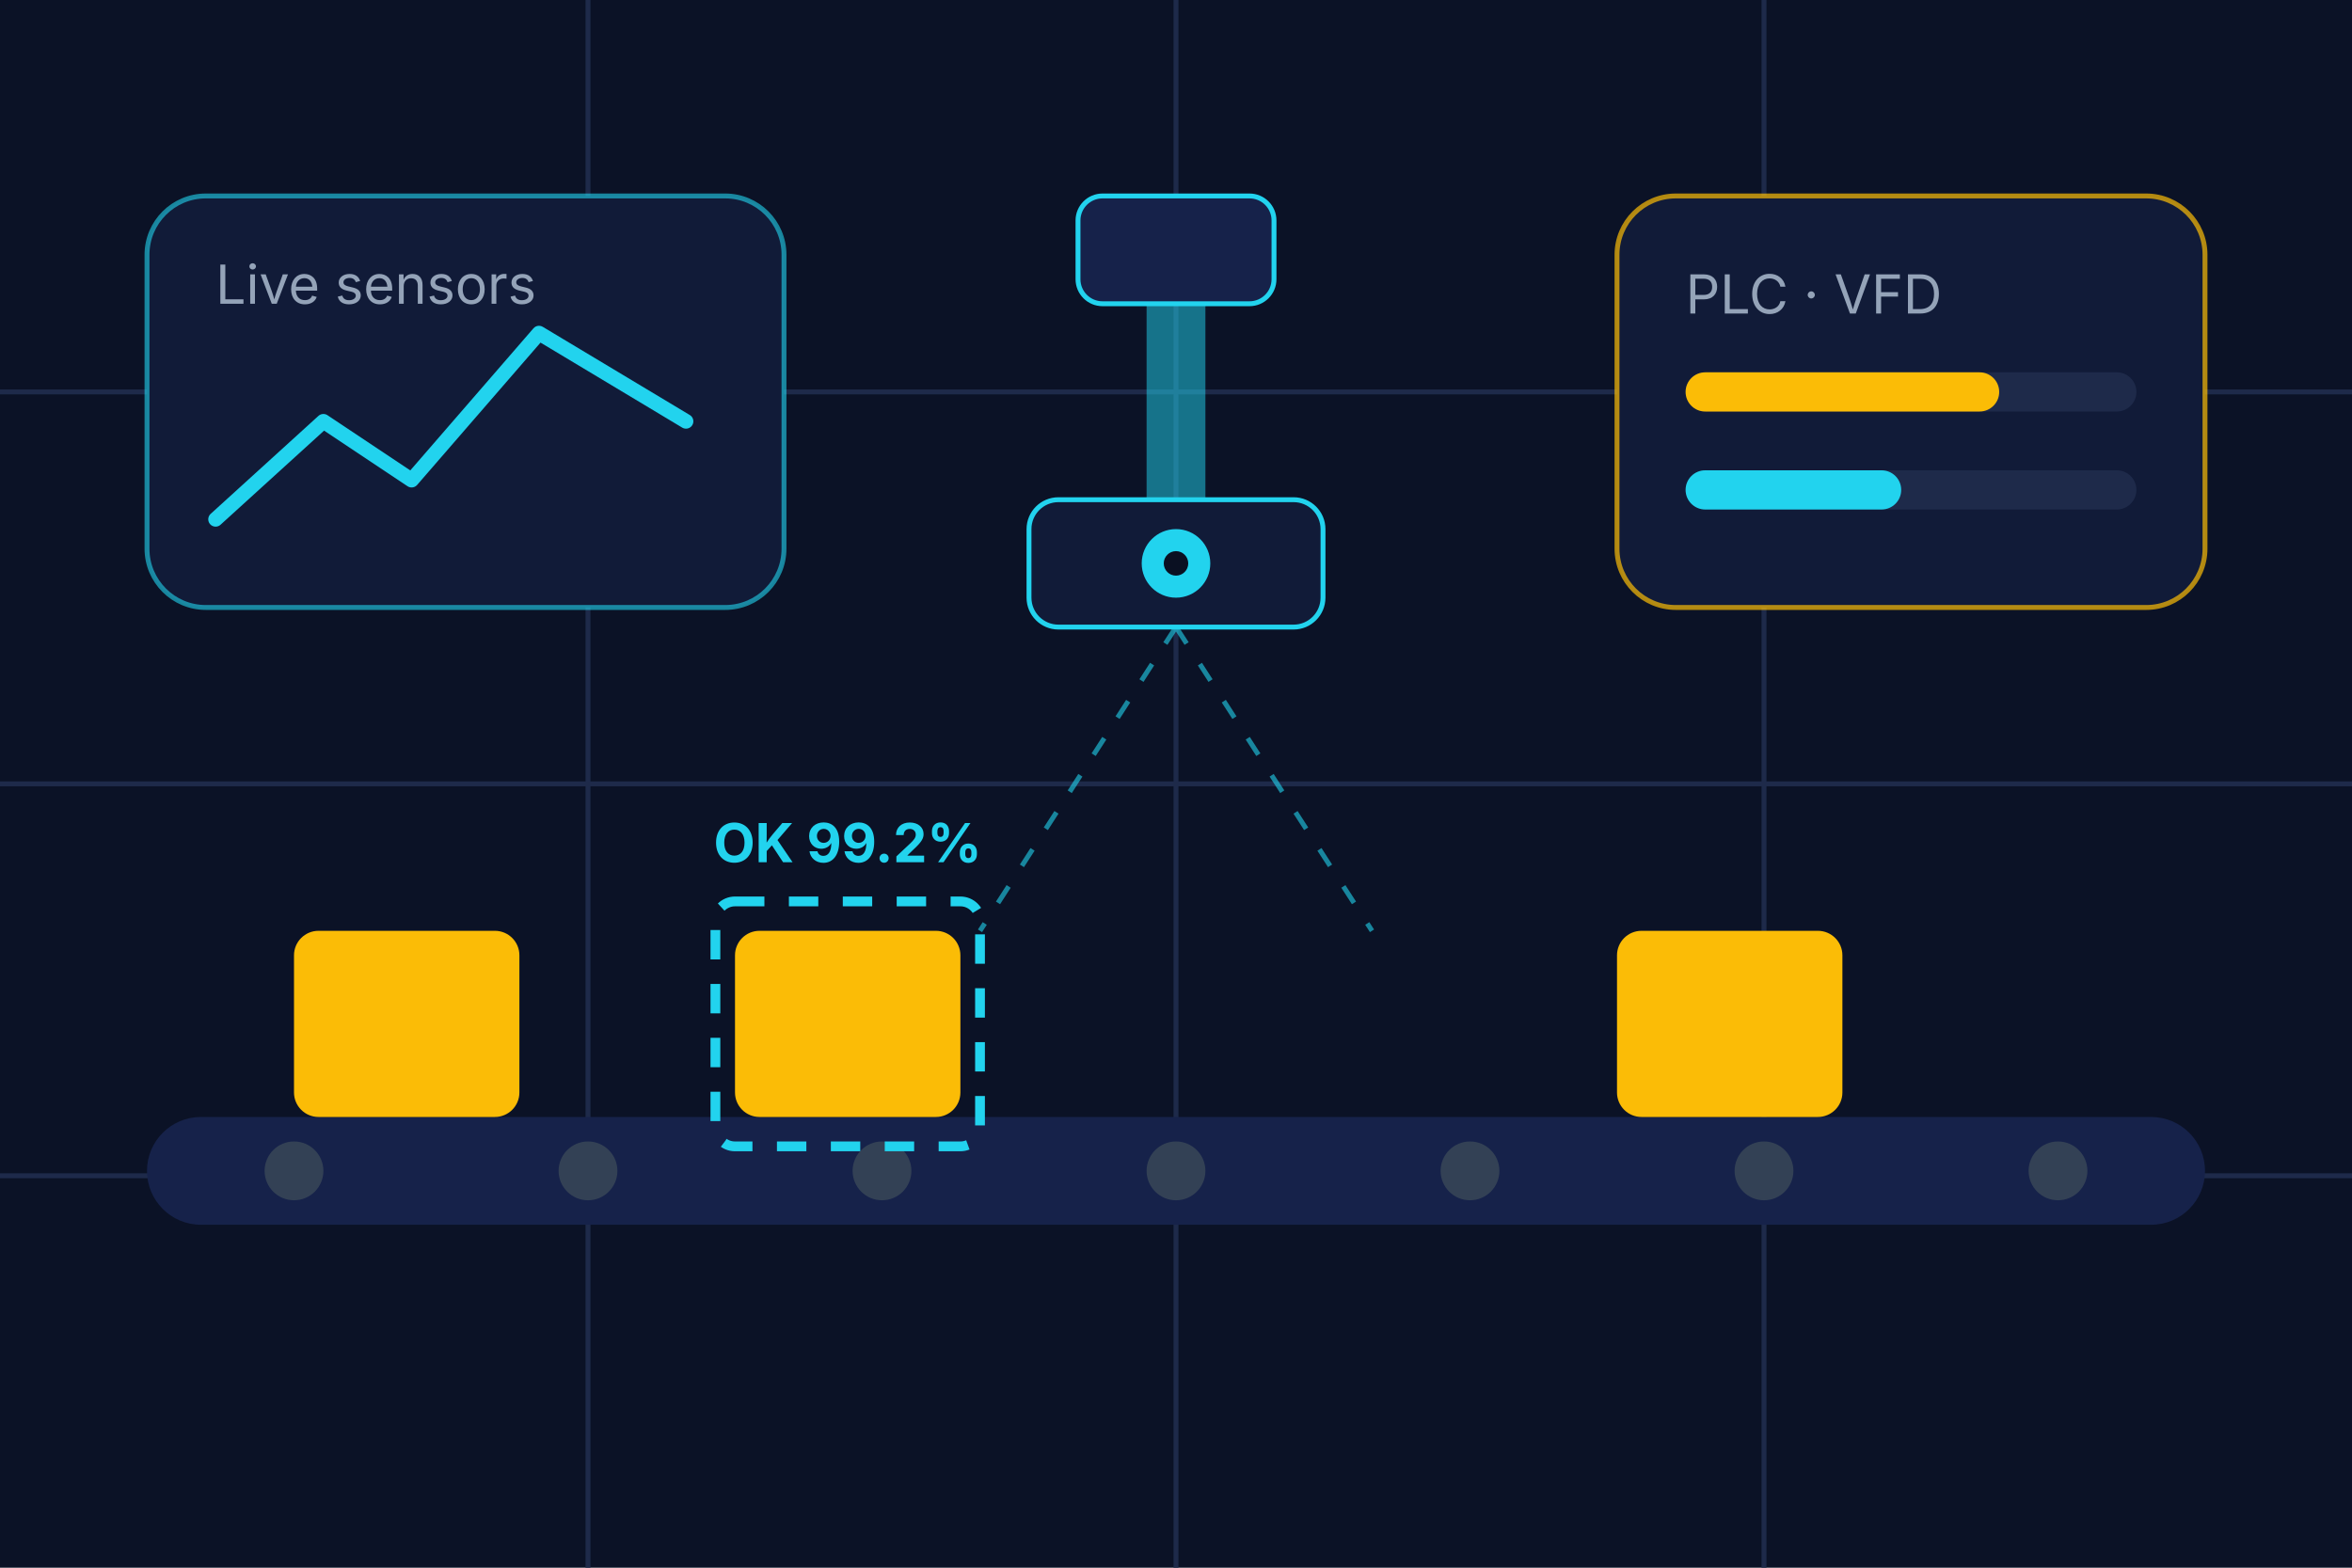
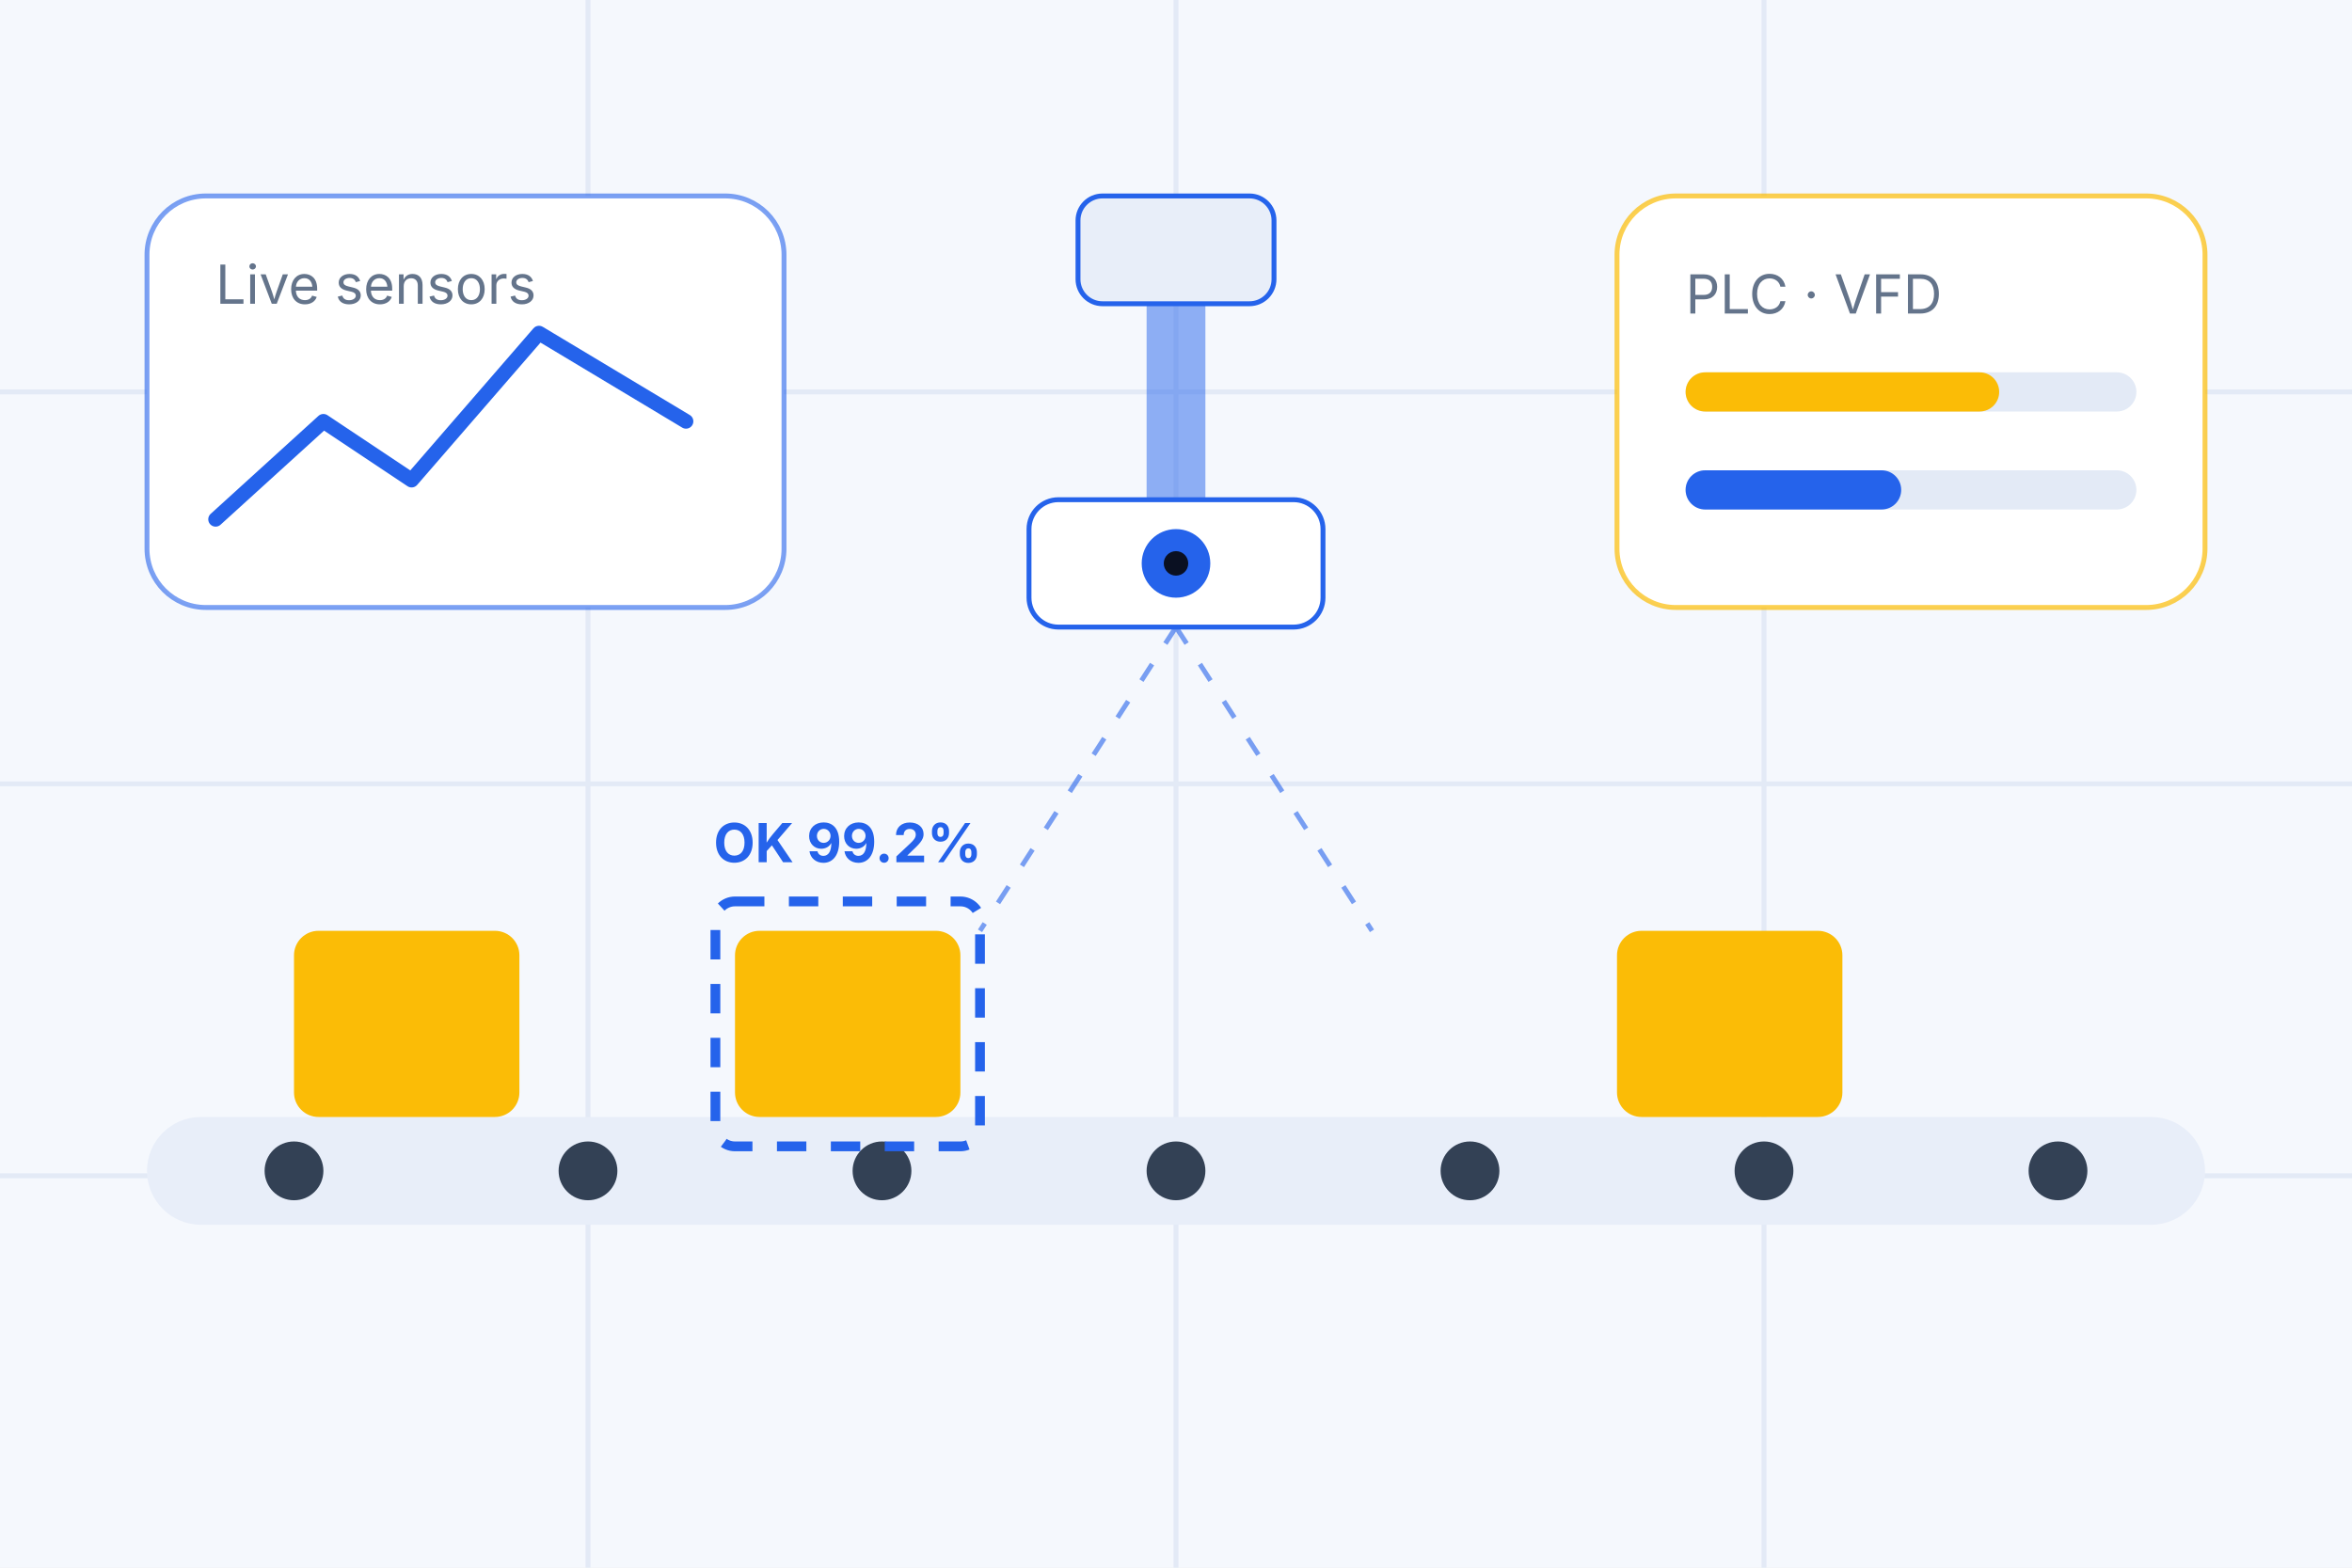
<svg xmlns="http://www.w3.org/2000/svg" viewBox="0 0 480 320" role="img" aria-label="Industrial automation with AI monitoring">
-   <rect width="480" height="320" fill="#0B1226" />
-   <g fill="none" stroke="#1E2A4A">
+   <rect width="480" height="320" fill="#F5F8FD" />
+   <g fill="none" stroke="#E3EAF6">
    <path d="M0 80h480M0 160h480M0 240h480M120 0v320M240 0v320M360 0v320" />
  </g>
-   <rect x="30" y="228" width="420" height="22" rx="11" fill="#16224A" />
+   <rect x="30" y="228" width="420" height="22" rx="11" fill="#E8EEF9" />
  <g fill="#334155">
    <circle cx="60" cy="239" r="6" />
    <circle cx="120" cy="239" r="6" />
    <circle cx="180" cy="239" r="6" />
    <circle cx="240" cy="239" r="6" />
    <circle cx="300" cy="239" r="6" />
    <circle cx="360" cy="239" r="6" />
    <circle cx="420" cy="239" r="6" />
  </g>
  <rect x="60" y="190" width="46" height="38" rx="5" fill="#FBBC06" />
  <rect x="150" y="190" width="46" height="38" rx="5" fill="#FBBC06" />
  <rect x="330" y="190" width="46" height="38" rx="5" fill="#FBBC06" />
  <g transform="translate(220 40)">
-     <rect x="0" y="0" width="40" height="22" rx="5" fill="#16224A" stroke="#22D3EE" />
-     <rect x="14" y="22" width="12" height="40" fill="#22D3EE" opacity=".5" />
+     <rect x="0" y="0" width="40" height="22" rx="5" fill="#E8EEF9" stroke="#2563EB" />
+     <rect x="14" y="22" width="12" height="40" fill="#2563EB" opacity=".5" />
    <path d="M20 62l0 0" />
-     <rect x="-10" y="62" width="60" height="26" rx="6" fill="#111B38" stroke="#22D3EE" />
-     <circle cx="20" cy="75" r="7" fill="#22D3EE" />
+     <rect x="-10" y="62" width="60" height="26" rx="6" fill="#FFFFFF" stroke="#2563EB" />
+     <circle cx="20" cy="75" r="7" fill="#2563EB" />
    <circle cx="20" cy="75" r="2.5" fill="#0A1022" />
  </g>
-   <path d="M240 128L200 190M240 128L280 190" stroke="#22D3EE" stroke-opacity=".6" stroke-dasharray="4 5" />
+   <path d="M240 128L200 190M240 128L280 190" stroke="#2563EB" stroke-opacity=".6" stroke-dasharray="4 5" />
  <rect x="198" y="190" width="0" height="0" />
-   <g stroke="#22D3EE" stroke-width="2" fill="none">
+   <g stroke="#2563EB" stroke-width="2" fill="none">
    <rect x="146" y="184" width="54" height="50" rx="4" stroke-dasharray="6 5" />
  </g>
-   <text x="173" y="176" text-anchor="middle" font-family="Inter,Arial,sans-serif" font-size="11" font-weight="700" fill="#22D3EE">OK 99.2%</text>
+   <text x="173" y="176" text-anchor="middle" font-family="Inter,Arial,sans-serif" font-size="11" font-weight="700" fill="#2563EB">OK 99.2%</text>
  <g transform="translate(330 40)">
-     <rect width="120" height="84" rx="12" fill="#111B38" stroke="#FBBC06" stroke-opacity=".7" />
-     <text x="14" y="24" font-family="Inter,Arial,sans-serif" font-size="11" fill="#94A3B8">PLC · VFD</text>
-     <rect x="14" y="36" width="92" height="8" rx="4" fill="#1E2A4A" />
+     <rect width="120" height="84" rx="12" fill="#FFFFFF" stroke="#FBBC06" stroke-opacity=".7" />
+     <text x="14" y="24" font-family="Inter,Arial,sans-serif" font-size="11" fill="#64748B">PLC · VFD</text>
+     <rect x="14" y="36" width="92" height="8" rx="4" fill="#E3EAF6" />
    <rect x="14" y="36" width="64" height="8" rx="4" fill="#FBBC06" />
-     <rect x="14" y="56" width="92" height="8" rx="4" fill="#1E2A4A" />
-     <rect x="14" y="56" width="44" height="8" rx="4" fill="#22D3EE" />
+     <rect x="14" y="56" width="92" height="8" rx="4" fill="#E3EAF6" />
+     <rect x="14" y="56" width="44" height="8" rx="4" fill="#2563EB" />
  </g>
  <g transform="translate(30 40)">
-     <rect width="130" height="84" rx="12" fill="#111B38" stroke="#22D3EE" stroke-opacity=".6" />
-     <path d="M14 66l22-20 18 12 26-30 30 18" fill="none" stroke="#22D3EE" stroke-width="3" stroke-linecap="round" stroke-linejoin="round" />
-     <text x="14" y="22" font-family="Inter,Arial,sans-serif" font-size="11" fill="#94A3B8">Live sensors</text>
+     <rect width="130" height="84" rx="12" fill="#FFFFFF" stroke="#2563EB" stroke-opacity=".6" />
+     <path d="M14 66l22-20 18 12 26-30 30 18" fill="none" stroke="#2563EB" stroke-width="3" stroke-linecap="round" stroke-linejoin="round" />
+     <text x="14" y="22" font-family="Inter,Arial,sans-serif" font-size="11" fill="#64748B">Live sensors</text>
  </g>
</svg>
